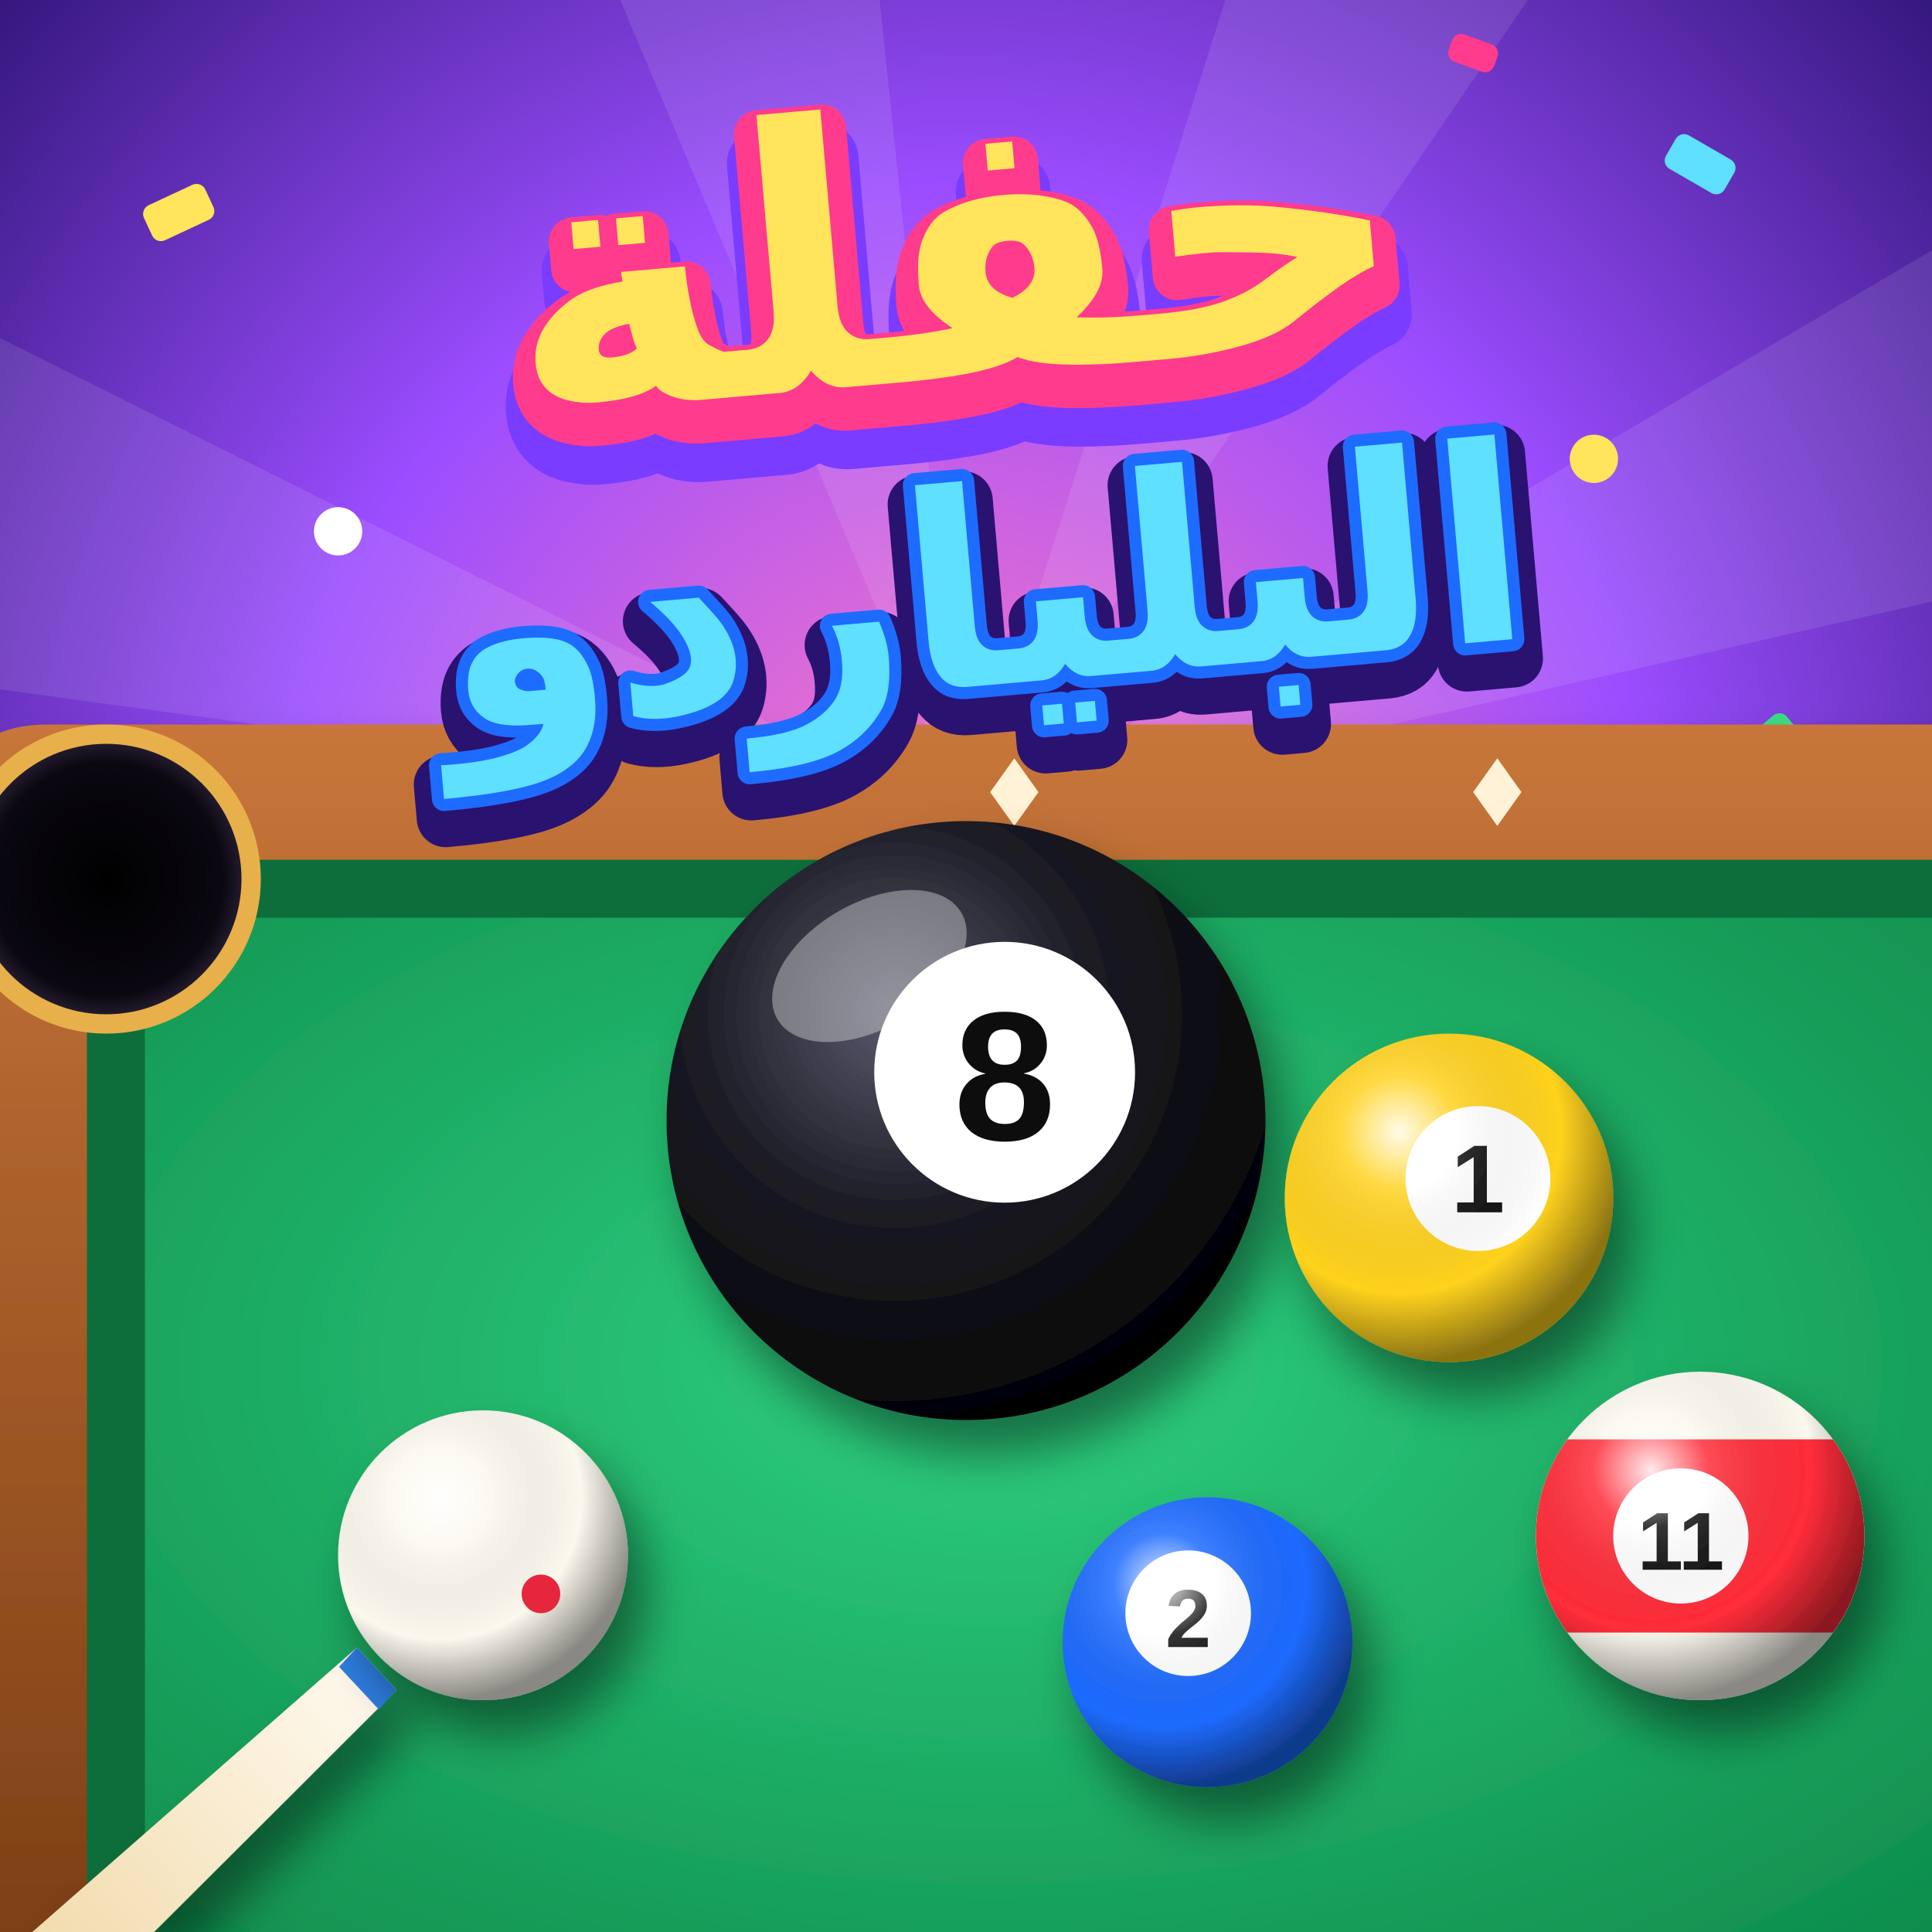
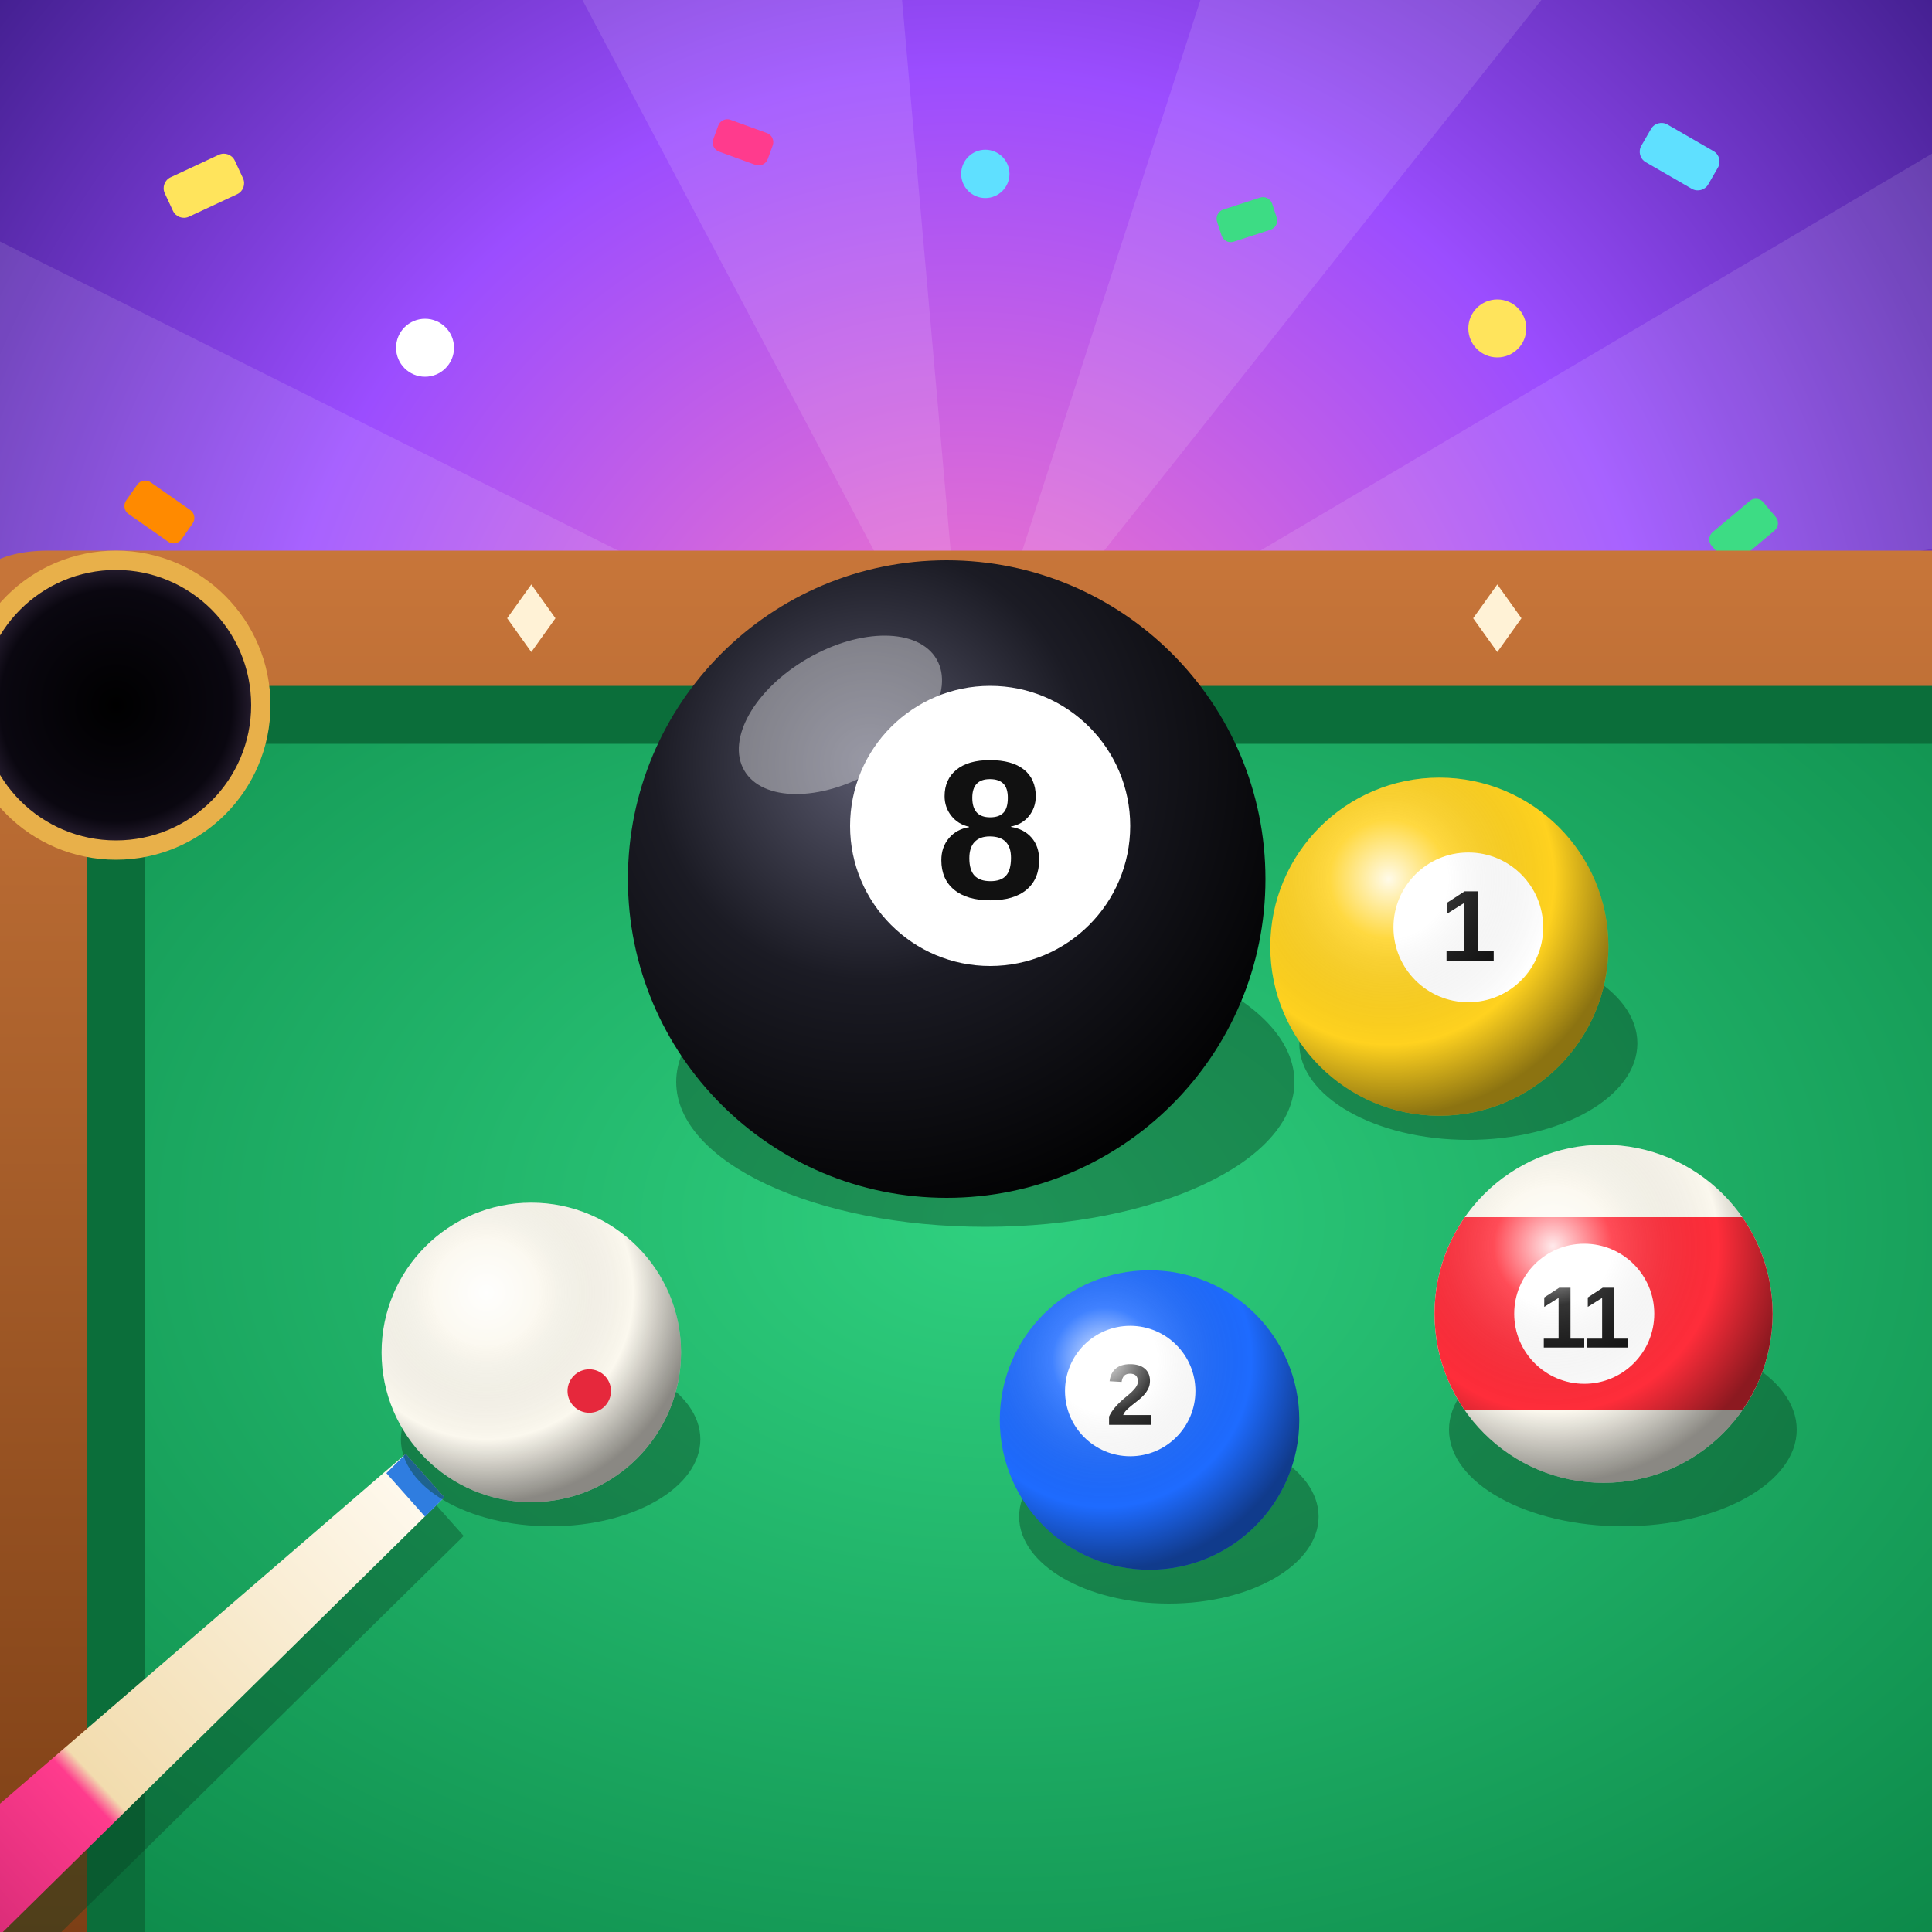
<svg xmlns="http://www.w3.org/2000/svg" viewBox="0 0 400 400" width="400" height="400">
  <defs>
-     <radialGradient id="bg" cx="50%" cy="45%" r="70%">
+     <radialGradient id="bg" cx="50%" cy="40%" r="72%">
      <stop offset="0" stop-color="#ff7ac2" />
      <stop offset="0.5" stop-color="#9b4dff" />
      <stop offset="1" stop-color="#2a1270" />
    </radialGradient>
-     <radialGradient id="felt" cx="45%" cy="40%" r="75%">
+     <radialGradient id="felt" cx="45%" cy="38%" r="75%">
      <stop offset="0" stop-color="#2fd07f" />
      <stop offset="1" stop-color="#0d8a4a" />
    </radialGradient>
    <linearGradient id="wood" x1="0" y1="0" x2="0" y2="1">
      <stop offset="0" stop-color="#c8763a" />
      <stop offset="1" stop-color="#7a3d14" />
    </linearGradient>
    <radialGradient id="shine" cx="35%" cy="30%" r="70%">
      <stop offset="0" stop-color="#fff" stop-opacity="0.9" />
      <stop offset="0.25" stop-color="#fff" stop-opacity="0.15" />
      <stop offset="0.7" stop-color="#000" stop-opacity="0" />
      <stop offset="1" stop-color="#000" stop-opacity="0.45" />
    </radialGradient>
    <radialGradient id="eight" cx="38%" cy="32%" r="75%">
      <stop offset="0" stop-color="#5a5a6e" />
      <stop offset="0.45" stop-color="#1b1b24" />
      <stop offset="1" stop-color="#000" />
    </radialGradient>
    <radialGradient id="hole" cx="50%" cy="50%" r="50%">
      <stop offset="0" stop-color="#000" />
      <stop offset="0.8" stop-color="#0a0710" />
      <stop offset="1" stop-color="#2d2338" />
    </radialGradient>
-     <linearGradient id="cue" x1="0" y1="0" x2="1" y2="0">
-       <stop offset="0" stop-color="#fff5dc" />
-       <stop offset="0.55" stop-color="#f2dcae" />
-       <stop offset="0.56" stop-color="#ff3b8d" />
-       <stop offset="1" stop-color="#9b1454" />
-     </linearGradient>
-     <linearGradient id="cue2" gradientUnits="userSpaceOnUse" x1="78" y1="345" x2="-53" y2="468">
+     <linearGradient id="cue2" gradientUnits="userSpaceOnUse" x1="88" y1="305" x2="-48" y2="432">
      <stop offset="0" stop-color="#fffaf0" />
      <stop offset="0.5" stop-color="#f2dcae" />
      <stop offset="0.52" stop-color="#ff3b8d" />
      <stop offset="1" stop-color="#9b1454" />
    </linearGradient>
-     <filter id="sh" x="-30%" y="-30%" width="160%" height="160%">
-       <feDropShadow dx="4" dy="7" stdDeviation="5" flood-color="#000" flood-opacity="0.45" />
-     </filter>
+     <clipPath id="c11">
+       <circle cx="332" cy="272" r="35" />
+     </clipPath>
  </defs>
-   <rect width="400" height="400" rx="0" fill="url(#bg)" />
-   <g fill="#ffffff" opacity="0.1">
-     <path d="M200 170 L120 -20 L180 -20Z" />
-     <path d="M200 170 L260 -20 L330 -20Z" />
-     <path d="M200 170 L420 40 L420 120Z" />
-     <path d="M200 170 L-20 60 L-20 140Z" />
-     <path d="M200 170 L-20 260 L-20 330Z" />
-     <path d="M200 170 L420 250 L420 320Z" />
+   <rect width="400" height="400" fill="url(#bg)" />
+   <g fill="#ffffff" opacity="0.12">
+     <path d="M200 150 L110 -20 L185 -20Z" />
+     <path d="M200 150 L255 -20 L335 -20Z" />
+     <path d="M200 150 L420 20 L420 110Z" />
+     <path d="M200 150 L-20 40 L-20 130Z" />
+     <path d="M200 150 L-20 240 L-20 320Z" />
+     <path d="M200 150 L420 230 L420 310Z" />
  </g>
  <g>
-     <rect x="30" y="40" width="14" height="8" rx="2" fill="#ffe45c" transform="rotate(-25 37 44)" />
-     <rect x="345" y="30" width="14" height="8" rx="2" fill="#5fe0ff" transform="rotate(30 352 34)" />
-     <rect x="360" y="150" width="12" height="7" rx="2" fill="#3ddc84" transform="rotate(-40 366 153)" />
-     <rect x="20" y="170" width="12" height="7" rx="2" fill="#ff8a00" transform="rotate(35 26 173)" />
-     <circle cx="70" cy="110" r="5" fill="#fff" />
-     <circle cx="330" cy="95" r="5" fill="#ffe45c" />
-     <circle cx="380" cy="215" r="4" fill="#ff3b8d" />
-     <rect x="300" y="8" width="10" height="6" rx="2" fill="#ff3b8d" transform="rotate(20 305 11)" />
+     <rect x="34" y="34" width="16" height="9" rx="2.5" fill="#ffe45c" transform="rotate(-25 42 38)" />
+     <rect x="340" y="28" width="16" height="9" rx="2.5" fill="#5fe0ff" transform="rotate(30 348 32)" />
+     <rect x="354" y="106" width="14" height="8" rx="2" fill="#3ddc84" transform="rotate(-40 361 110)" />
+     <rect x="26" y="102" width="14" height="8" rx="2" fill="#ff8a00" transform="rotate(35 33 106)" />
+     <circle cx="88" cy="72" r="6" fill="#fff" />
+     <circle cx="310" cy="68" r="6" fill="#ffe45c" />
+     <circle cx="204" cy="36" r="5" fill="#5fe0ff" />
+     <rect x="148" y="26" width="12" height="7" rx="2" fill="#ff3b8d" transform="rotate(20 154 29)" />
+     <rect x="252" y="42" width="12" height="7" rx="2" fill="#3ddc84" transform="rotate(-18 258 45)" />
  </g>
-   <g filter="url(#sh)">
-     <path d="M-10 170 Q-10 150 10 150 L410 150 L410 410 L-10 410Z" fill="url(#wood)" />
-     <rect x="18" y="178" width="400" height="240" rx="8" fill="#0b6e3a" />
-     <rect x="30" y="190" width="390" height="230" fill="url(#felt)" />
+   <path d="M-10 138 Q-10 118 10 118 L410 118 L410 410 L-10 410Z" fill="#170840" opacity="0.4" transform="translate(0 9)" />
+   <path d="M-10 134 Q-10 114 10 114 L410 114 L410 410 L-10 410Z" fill="url(#wood)" />
+   <rect x="18" y="142" width="400" height="270" rx="8" fill="#0b6e3a" />
+   <rect x="30" y="154" width="390" height="260" fill="url(#felt)" />
+   <circle cx="24" cy="146" r="30" fill="url(#hole)" stroke="#e8b04a" stroke-width="4" />
+   <g fill="#fff2d6">
+     <path d="M110 121 l5 7 -5 7 -5 -7z" />
+     <path d="M210 121 l5 7 -5 7 -5 -7z" />
+     <path d="M310 121 l5 7 -5 7 -5 -7z" />
  </g>
-   <circle cx="22" cy="182" r="30" fill="url(#hole)" stroke="#e8b04a" stroke-width="4" />
-   <g fill="#fff2d6">
-     <path d="M110 157 l5 7 -5 7 -5 -7z" />
-     <path d="M210 157 l5 7 -5 7 -5 -7z" />
-     <path d="M310 157 l5 7 -5 7 -5 -7z" />
+   <path d="M84 301 L92 310 L-38 438 L-54 420Z" fill="#063d20" opacity="0.38" transform="translate(4 8)" />
+   <path d="M84 301 L92 310 L-38 438 L-54 420Z" fill="url(#cue2)" />
+   <path d="M84 301 L92 310 L88 314 L80 305Z" fill="#2f7de0" />
+   <g fill="#063d20" opacity="0.42">
+     <ellipse cx="114" cy="298" rx="31" ry="18" />
+     <ellipse cx="304" cy="216" rx="35" ry="20" />
+     <ellipse cx="336" cy="296" rx="36" ry="20" />
+     <ellipse cx="242" cy="314" rx="31" ry="18" />
+     <ellipse cx="204" cy="224" rx="64" ry="30" />
  </g>
-   <g filter="url(#sh)">
-     <path d="M73.9 341.1 L82.1 349.9 L-44.9 476.6 L-61.1 459.4Z" fill="url(#cue2)" />
-     <path d="M73.9 341.1 L82.1 349.9 L78.4 353.9 L70.2 345.1Z" fill="#2f7de0" />
-   </g>
-   <g filter="url(#sh)">
-     <circle cx="100" cy="322" r="30" fill="#fbf8ee" />
-     <circle cx="100" cy="322" r="30" fill="url(#shine)" />
-     <circle cx="112" cy="330" r="4" fill="#e6283c" />
-     <circle cx="300" cy="248" r="34" fill="#ffd21f" />
-     <circle cx="306" cy="244" r="15" fill="#fff" />
-     <text x="306" y="251" font-family="Arial Black, Segoe UI Black, Arial, sans-serif" font-weight="900" font-size="20" text-anchor="middle" fill="#111">1</text>
-     <circle cx="300" cy="248" r="34" fill="url(#shine)" />
-     <clipPath id="c11">
-       <circle cx="352" cy="318" r="34" />
-     </clipPath>
-     <circle cx="352" cy="318" r="34" fill="#fbf8ee" />
-     <rect x="316" y="298" width="72" height="40" fill="#ff2d3a" clip-path="url(#c11)" />
-     <circle cx="348" cy="318" r="14" fill="#fff" />
-     <text x="348" y="325" font-family="Arial Black, Segoe UI Black, Arial, sans-serif" font-weight="900" font-size="17" text-anchor="middle" fill="#111">11</text>
-     <circle cx="352" cy="318" r="34" fill="url(#shine)" />
-     <circle cx="250" cy="340" r="30" fill="#1e6bff" />
-     <circle cx="246" cy="334" r="13" fill="#fff" />
-     <text x="246" y="341" font-family="Arial Black, Segoe UI Black, Arial, sans-serif" font-weight="900" font-size="17" text-anchor="middle" fill="#111">2</text>
-     <circle cx="250" cy="340" r="30" fill="url(#shine)" />
-     <circle cx="200" cy="232" r="62" fill="url(#eight)" />
-     <circle cx="208" cy="222" r="27" fill="#fff" />
-     <text x="208" y="236" font-family="Arial Black, Segoe UI Black, Arial, sans-serif" font-weight="900" font-size="38" text-anchor="middle" fill="#111">8</text>
-     <ellipse cx="180" cy="200" rx="22" ry="13" fill="#fff" opacity="0.35" transform="rotate(-30 180 200)" />
-   </g>
-   <g font-family="'Segoe UI', Tahoma, Arial, sans-serif" font-weight="bold" text-anchor="middle" transform="rotate(-5 200 80)">
-     <text x="200" y="88" font-size="76" fill="#7a3cff" stroke="#7a3cff" stroke-width="14" stroke-linejoin="round">حفلة</text>
-     <text x="200" y="82" font-size="76" fill="#ff3b8d" stroke="#ff3b8d" stroke-width="10" stroke-linejoin="round">حفلة</text>
-     <text x="200" y="78" font-size="76" fill="#ffe45c">حفلة</text>
-     <text x="200" y="146" font-size="56" fill="#2a1270" stroke="#2a1270" stroke-width="12" stroke-linejoin="round">البلياردو</text>
-     <text x="200" y="142" font-size="56" fill="#5fe0ff" stroke="#1e6bff" stroke-width="5" stroke-linejoin="round" paint-order="stroke">البلياردو</text>
+   <g>
+     <circle cx="110" cy="280" r="31" fill="#fbf8ee" />
+     <circle cx="110" cy="280" r="31" fill="url(#shine)" />
+     <circle cx="122" cy="288" r="4.5" fill="#e6283c" />
+     <circle cx="298" cy="196" r="35" fill="#ffd21f" />
+     <circle cx="304" cy="192" r="15.5" fill="#fff" />
+     <text x="304" y="199" font-family="Arial Black, Arial, sans-serif" font-weight="900" font-size="21" text-anchor="middle" fill="#111">1</text>
+     <circle cx="298" cy="196" r="35" fill="url(#shine)" />
+     <circle cx="332" cy="272" r="35" fill="#fbf8ee" />
+     <rect x="295" y="252" width="74" height="40" fill="#ff2d3a" clip-path="url(#c11)" />
+     <circle cx="328" cy="272" r="14.5" fill="#fff" />
+     <text x="328" y="279" font-family="Arial Black, Arial, sans-serif" font-weight="900" font-size="18" text-anchor="middle" fill="#111">11</text>
+     <circle cx="332" cy="272" r="35" fill="url(#shine)" />
+     <circle cx="238" cy="294" r="31" fill="#1e6bff" />
+     <circle cx="234" cy="288" r="13.5" fill="#fff" />
+     <text x="234" y="295" font-family="Arial Black, Arial, sans-serif" font-weight="900" font-size="18" text-anchor="middle" fill="#111">2</text>
+     <circle cx="238" cy="294" r="31" fill="url(#shine)" />
+     <circle cx="196" cy="182" r="66" fill="url(#eight)" />
+     <circle cx="205" cy="171" r="29" fill="#fff" />
+     <text x="205" y="186" font-family="Arial Black, Arial, sans-serif" font-weight="900" font-size="41" text-anchor="middle" fill="#111">8</text>
+     <ellipse cx="174" cy="148" rx="23" ry="13.5" fill="#fff" opacity="0.38" transform="rotate(-30 174 148)" />
  </g>
</svg>
